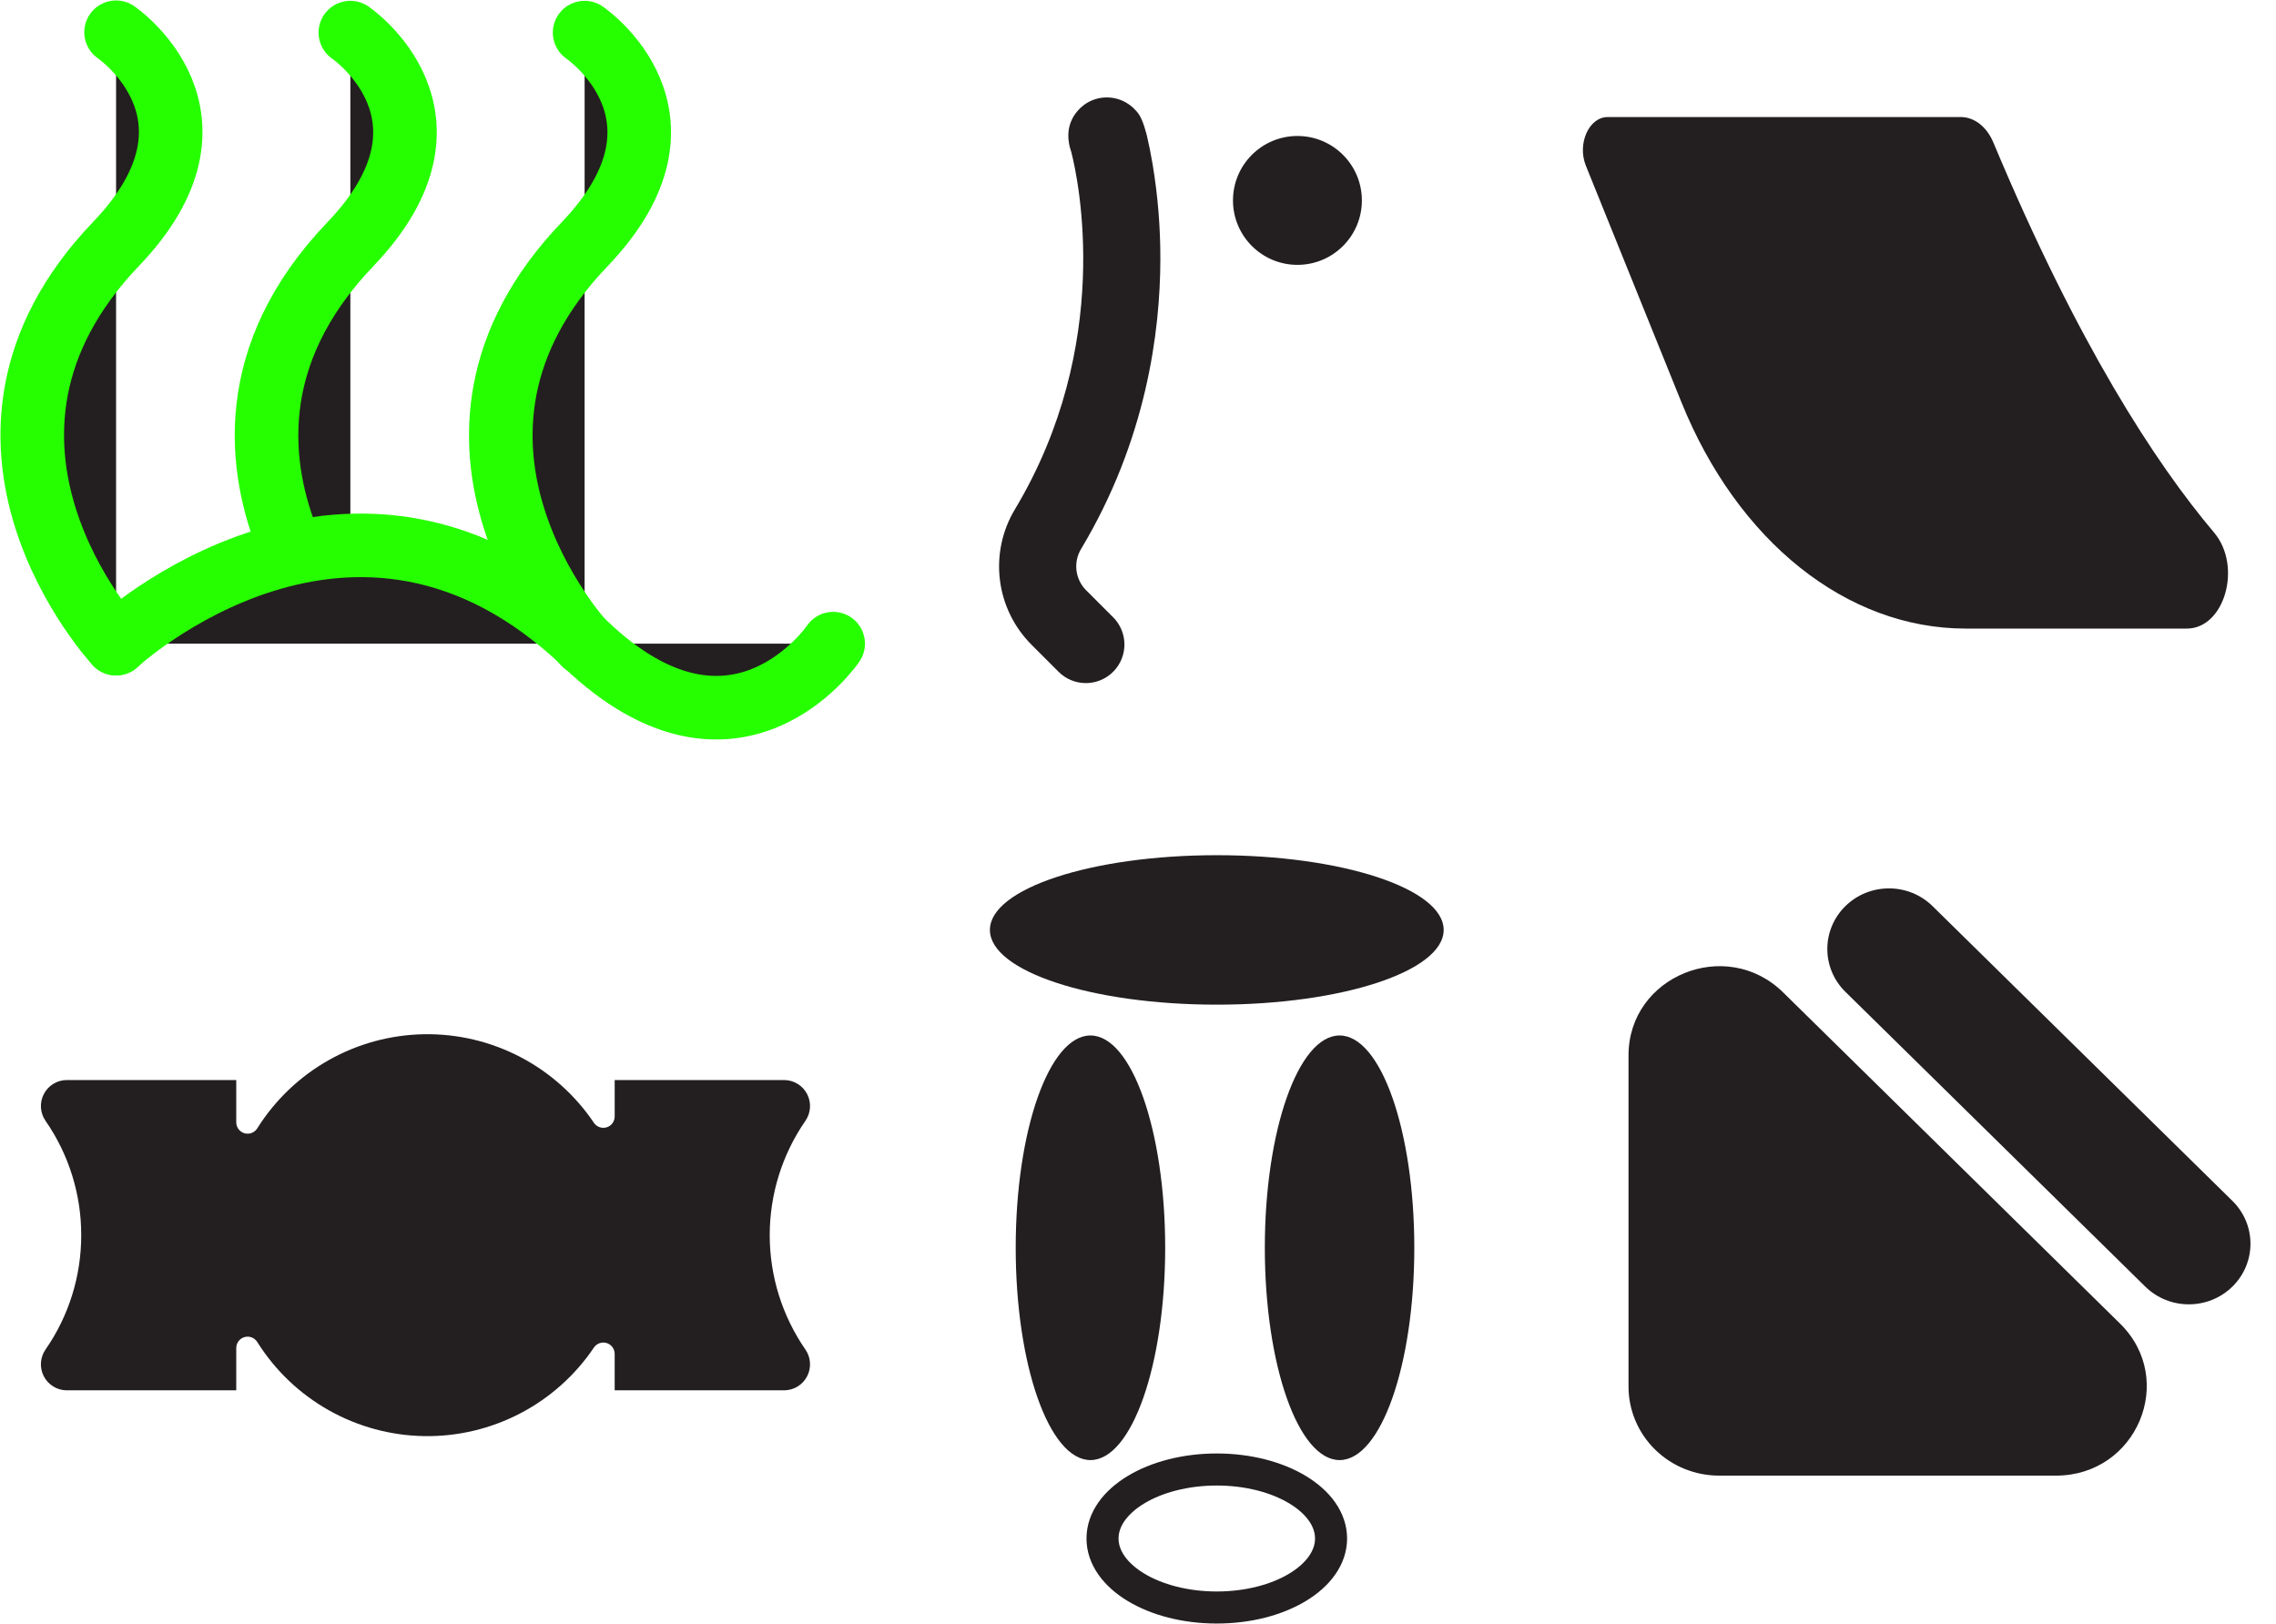
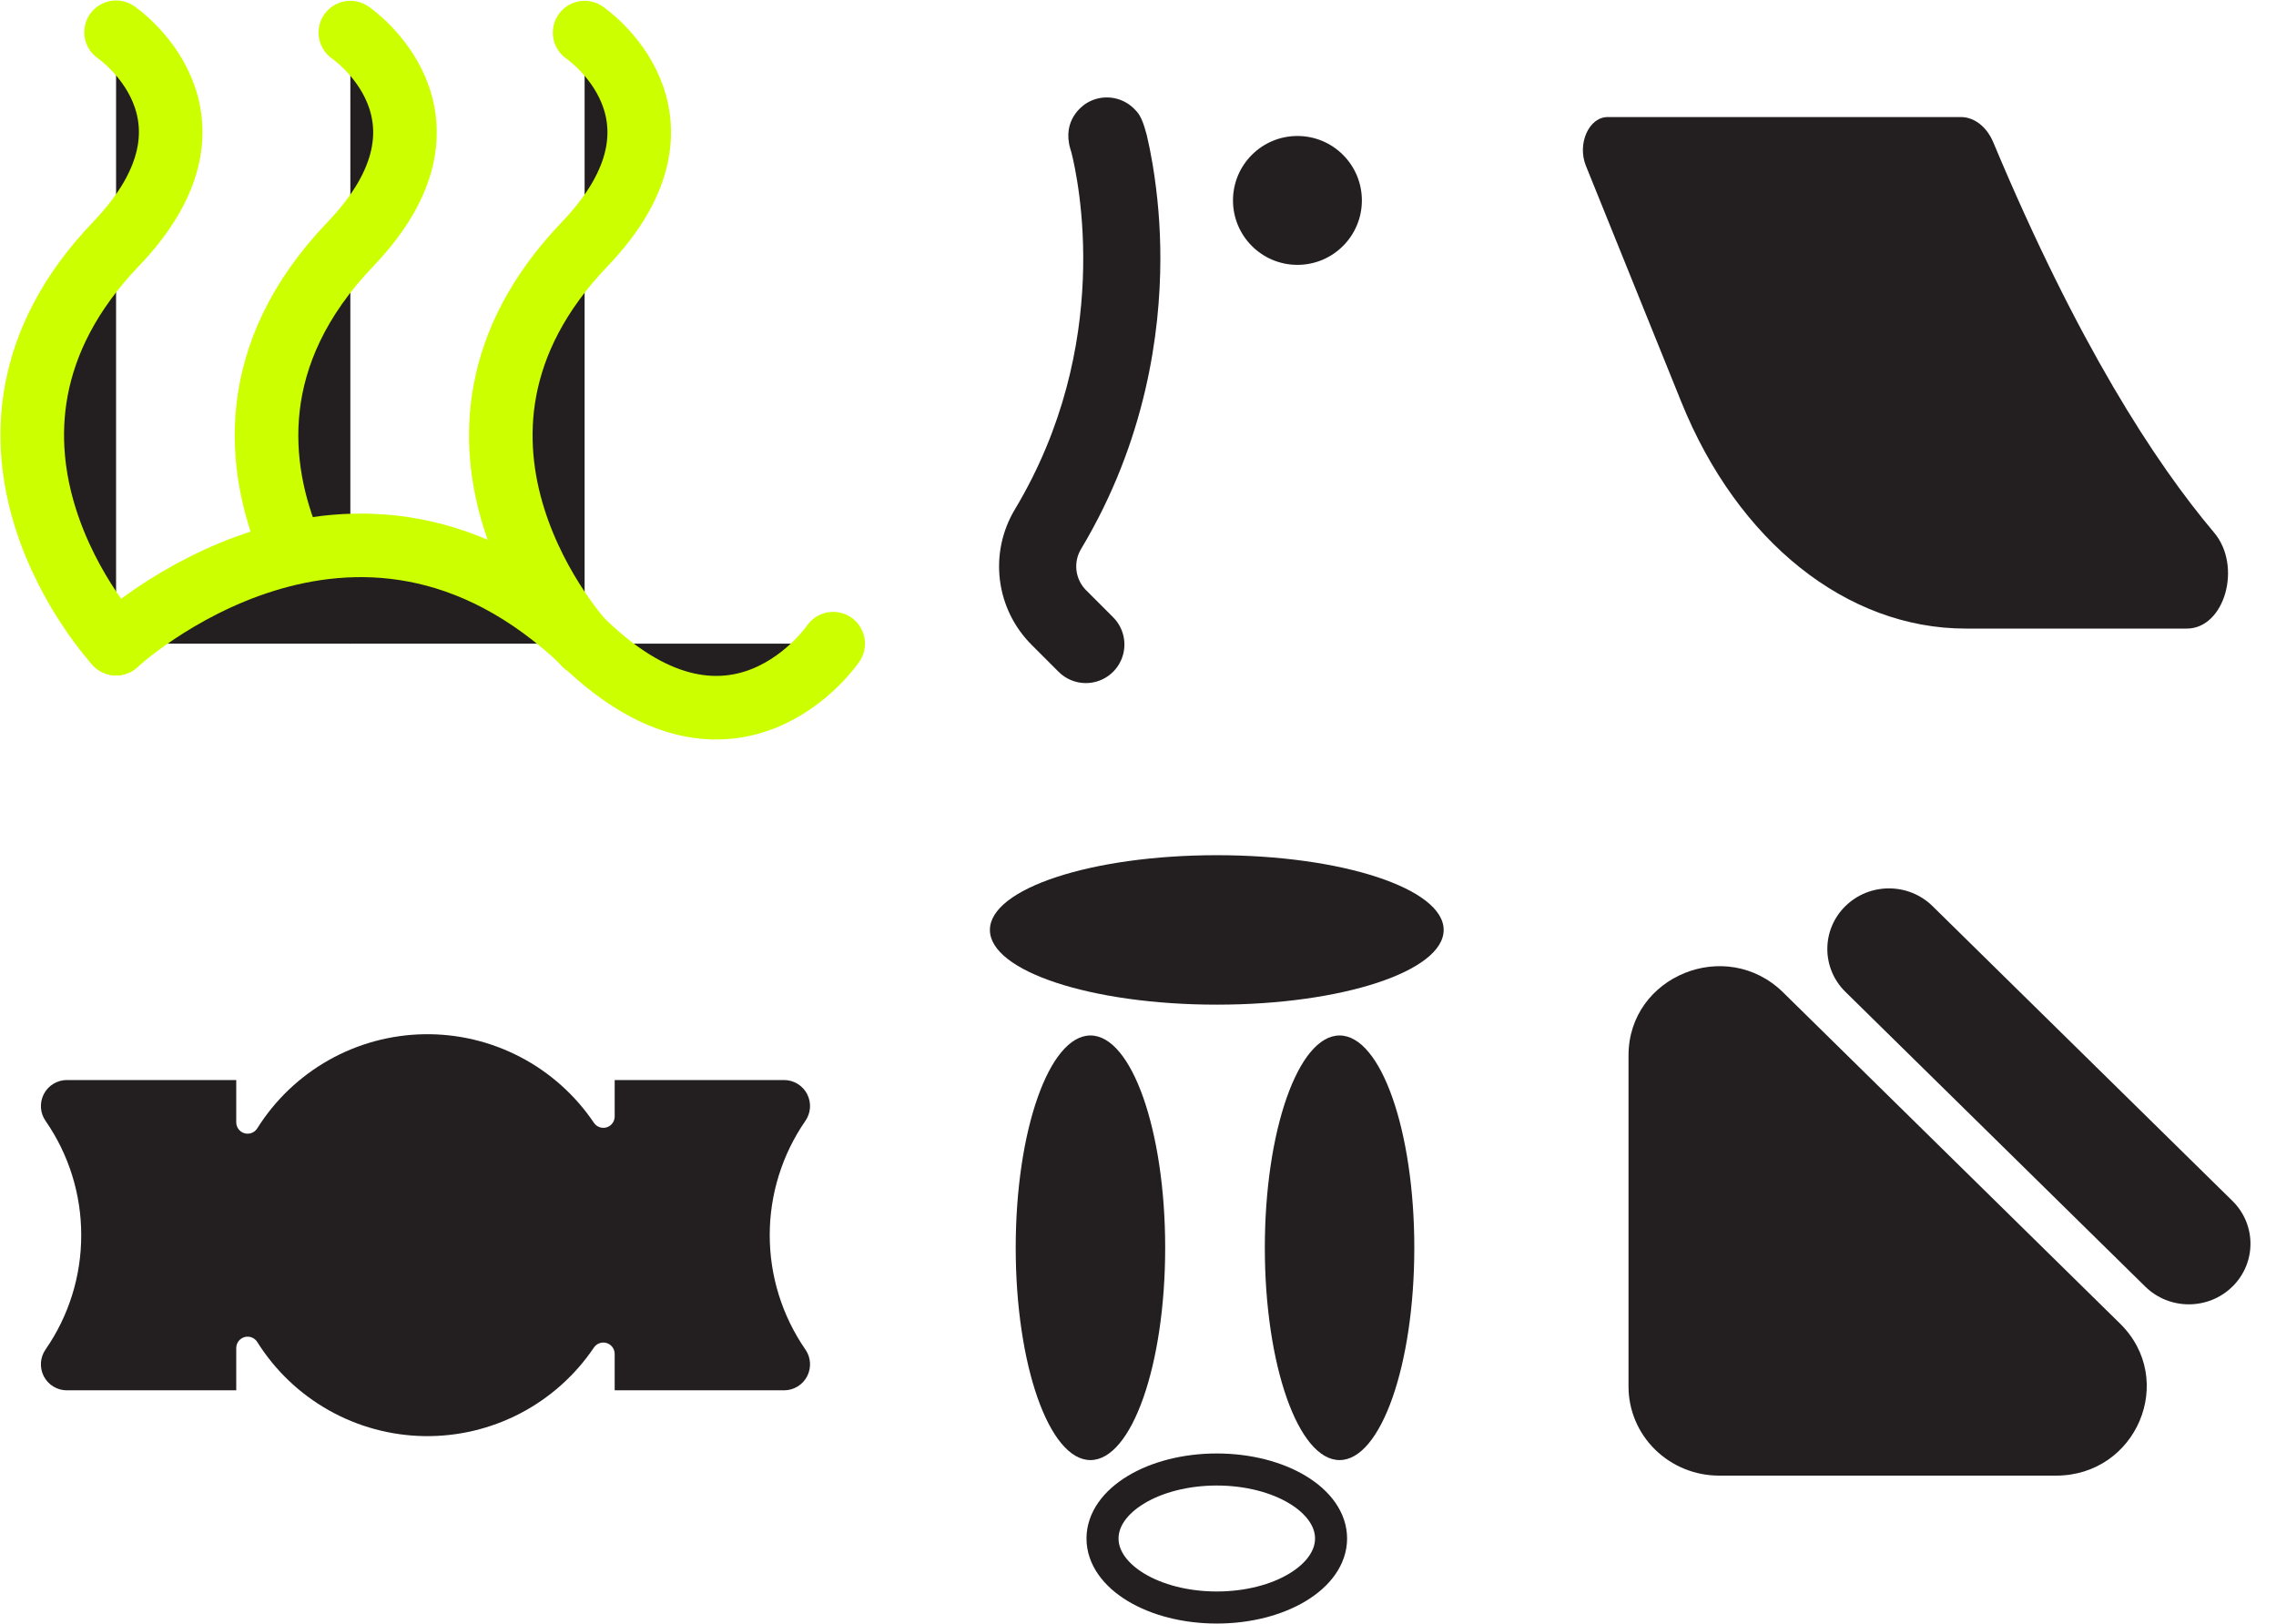
<svg xmlns="http://www.w3.org/2000/svg" width="988" height="705" viewBox="0 0 988 705" fill="none">
  <path d="M892.504 640.619H746.253C735.825 640.619 725.823 636.546 718.449 629.297C711.074 622.047 706.932 612.215 706.932 601.962V458.183C706.932 423.744 749.287 406.496 774.058 430.848L920.309 574.628C945.079 598.98 927.538 640.619 892.504 640.619Z" fill="#231F20" />
  <path d="M838.91 393.384C828.461 383.111 811.519 383.111 801.07 393.384C790.621 403.656 790.621 420.311 801.071 430.584L931.241 558.554C941.69 568.826 958.631 568.827 969.081 558.554C979.53 548.282 979.53 531.626 969.08 521.354L838.91 393.384Z" fill="#231F20" />
  <path d="M473.357 633.872C491.274 633.872 505.799 592.608 505.799 541.705C505.799 490.802 491.274 449.537 473.357 449.537C455.439 449.537 440.914 490.802 440.914 541.705C440.914 592.608 455.439 633.872 473.357 633.872Z" fill="#231F20" />
  <path d="M581.499 633.872C599.417 633.872 613.942 592.608 613.942 541.705C613.942 490.802 599.417 449.537 581.499 449.537C563.582 449.537 549.057 490.802 549.057 541.705C549.057 592.608 563.582 633.872 581.499 633.872Z" fill="#231F20" />
  <path d="M528.202 436.157C582.595 436.157 626.689 421.632 626.689 403.715C626.689 385.797 582.595 371.272 528.202 371.272C473.809 371.272 429.715 385.797 429.715 403.715C429.715 421.632 473.809 436.157 528.202 436.157Z" fill="#231F20" />
  <path d="M528.201 697.877C555.598 697.877 577.807 684.464 577.807 667.919C577.807 651.374 555.598 637.962 528.201 637.962C500.805 637.962 478.596 651.374 478.596 667.919C478.596 684.464 500.805 697.877 528.201 697.877Z" stroke="#231F20" stroke-width="13.915" stroke-miterlimit="10" />
  <path d="M340.398 603.586H266.829V587.78C266.829 586.724 266.491 585.696 265.863 584.847C265.236 583.998 264.352 583.373 263.343 583.064C262.334 582.755 261.252 582.778 260.257 583.13C259.262 583.483 258.406 584.146 257.816 585.021C249.698 597.06 238.706 606.882 225.836 613.595C212.966 620.308 198.625 623.701 184.113 623.465C169.601 623.229 155.377 619.372 142.732 612.245C130.086 605.117 119.418 594.943 111.696 582.646C111.134 581.73 110.289 581.022 109.289 580.63C108.289 580.239 107.188 580.184 106.154 580.475C105.12 580.766 104.209 581.387 103.56 582.243C102.91 583.099 102.558 584.144 102.556 585.219V603.588H28.987C26.922 603.581 24.899 603.007 23.138 601.928C21.377 600.849 19.946 599.307 19 597.47C18.055 595.633 17.633 593.571 17.778 591.51C17.924 589.449 18.632 587.468 19.826 585.782C29.902 571.231 35.286 553.942 35.255 536.239C35.285 518.533 29.902 501.241 19.826 486.685C18.634 484.999 17.927 483.018 17.783 480.958C17.638 478.898 18.062 476.838 19.006 475.001C19.951 473.165 21.381 471.624 23.141 470.545C24.901 469.466 26.923 468.891 28.987 468.882H102.556V487.251C102.558 488.325 102.911 489.37 103.56 490.226C104.21 491.082 105.121 491.703 106.154 491.994C107.188 492.285 108.289 492.23 109.289 491.838C110.289 491.446 111.134 490.738 111.696 489.822C119.418 477.524 130.086 467.349 142.732 460.22C155.378 453.092 169.603 449.235 184.116 448.999C198.629 448.764 212.971 452.158 225.841 458.873C238.711 465.588 249.703 475.412 257.819 487.454C258.409 488.33 259.264 488.993 260.259 489.346C261.254 489.699 262.337 489.723 263.346 489.414C264.356 489.105 265.239 488.479 265.867 487.63C266.494 486.78 266.833 485.752 266.832 484.695V468.882H340.401C342.465 468.89 344.487 469.466 346.247 470.545C348.007 471.624 349.438 473.165 350.382 475.002C351.327 476.838 351.75 478.898 351.606 480.959C351.461 483.019 350.754 485 349.562 486.686C339.514 501.253 334.133 518.535 334.133 536.235C334.133 553.935 339.514 571.216 349.562 585.783C350.755 587.469 351.463 589.451 351.608 591.511C351.753 593.572 351.33 595.633 350.384 597.47C349.439 599.307 348.008 600.848 346.247 601.927C344.486 603.005 342.463 603.579 340.398 603.586Z" fill="#231F20" />
  <path d="M949.287 272.887H853.262C801.723 272.887 754.341 235.138 729.883 174.586L688.427 71.963C684.567 62.408 689.752 50.816 697.886 50.816C755.289 50.76 807.534 50.862 851.188 50.816C857.037 50.816 862.442 55.025 865.295 61.84C901.853 149.177 935.515 200.879 961.13 231.22C973.426 245.781 965.722 272.887 949.287 272.887Z" fill="#231F20" />
  <path d="M563.208 114.984C578.658 114.984 591.182 102.459 591.182 87.01C591.182 71.56 578.658 59.036 563.208 59.036C547.759 59.036 535.234 71.56 535.234 87.01C535.234 102.459 547.759 114.984 563.208 114.984Z" fill="#231F20" />
  <path d="M471.363 296.553C469.164 296.556 466.986 296.124 464.955 295.282C462.923 294.44 461.078 293.206 459.525 291.649L447.816 279.942C440.212 272.354 435.367 262.439 434.054 251.777C432.741 241.115 435.035 230.321 440.571 221.115C483.48 149.57 468.099 78.044 465.094 66.174C464.898 65.549 464.743 65.042 464.622 64.641C460.97 52.179 469.81 45.94 471.621 44.817C474.812 42.834 478.576 41.981 482.31 42.397C486.044 42.812 489.53 44.47 492.207 47.106C493.98 48.852 495.588 50.434 497.497 57.559C497.702 58.202 497.868 58.856 497.995 59.518C498.712 62.476 499.473 66.234 500.303 71.068C502.608 84.808 503.746 98.718 503.704 112.65C503.652 143.894 497.638 191.061 469.285 238.336C467.598 241.141 466.898 244.431 467.298 247.68C467.698 250.93 469.175 253.952 471.492 256.265L483.201 267.973C485.542 270.315 487.136 273.297 487.782 276.545C488.428 279.792 488.096 283.158 486.829 286.217C485.562 289.276 483.416 291.89 480.663 293.73C477.91 295.569 474.674 296.551 471.363 296.552V296.553Z" fill="#231F20" />
  <path d="M152.085 279.588C152.085 279.588 70.217 191.519 152.085 106.036C205.428 50.336 152.085 14.155 152.085 14.155" fill="#231F20" />
  <path d="M50.386 279.433C50.386 279.433 -31.482 191.363 50.386 105.881C103.73 50.181 50.386 14 50.386 14" fill="#231F20" />
-   <path d="M50.386 279.433C50.386 279.433 -31.482 191.363 50.386 105.881C103.73 50.181 50.386 14 50.386 14" stroke="#26FF00" stroke-width="27.594" stroke-miterlimit="10" stroke-linecap="round" />
-   <path d="M125.703 236.76C111.806 203.17 105.963 154.192 152.083 106.036C205.427 50.336 152.083 14.155 152.083 14.155" stroke="#26FF00" stroke-width="27.594" stroke-miterlimit="10" stroke-linecap="round" />
+   <path d="M50.386 279.433C50.386 279.433 -31.482 191.363 50.386 105.881C103.73 50.181 50.386 14 50.386 14" stroke="#CCFF00" stroke-width="27.594" stroke-miterlimit="10" stroke-linecap="round" />
+   <path d="M125.703 236.76C111.806 203.17 105.963 154.192 152.083 106.036C205.427 50.336 152.083 14.155 152.083 14.155" stroke="#CCFF00" stroke-width="27.594" stroke-miterlimit="10" stroke-linecap="round" />
  <path d="M253.778 279.588C253.778 279.588 171.91 191.519 253.778 106.036C307.122 50.336 253.778 14.155 253.778 14.155" fill="#231F20" />
-   <path d="M253.778 279.588C253.778 279.588 171.91 191.519 253.778 106.036C307.122 50.336 253.778 14.155 253.778 14.155" stroke="#26FF00" stroke-width="27.594" stroke-miterlimit="10" stroke-linecap="round" />
+   <path d="M253.778 279.588C253.778 279.588 171.91 191.519 253.778 106.036C307.122 50.336 253.778 14.155 253.778 14.155" stroke="#CCFF00" stroke-width="27.594" stroke-miterlimit="10" stroke-linecap="round" />
  <path d="M50.387 279.433C50.387 279.433 153.673 183.417 253.925 279.433C319.249 341.994 361.682 279.433 361.682 279.433" fill="#231F20" />
-   <path d="M50.387 279.433C50.387 279.433 153.673 183.417 253.925 279.433C319.249 341.994 361.682 279.433 361.682 279.433" stroke="#26FF00" stroke-width="27.594" stroke-miterlimit="10" stroke-linecap="round" />
+   <path d="M50.387 279.433C50.387 279.433 153.673 183.417 253.925 279.433C319.249 341.994 361.682 279.433 361.682 279.433" stroke="#CCFF00" stroke-width="27.594" stroke-miterlimit="10" stroke-linecap="round" />
</svg>
